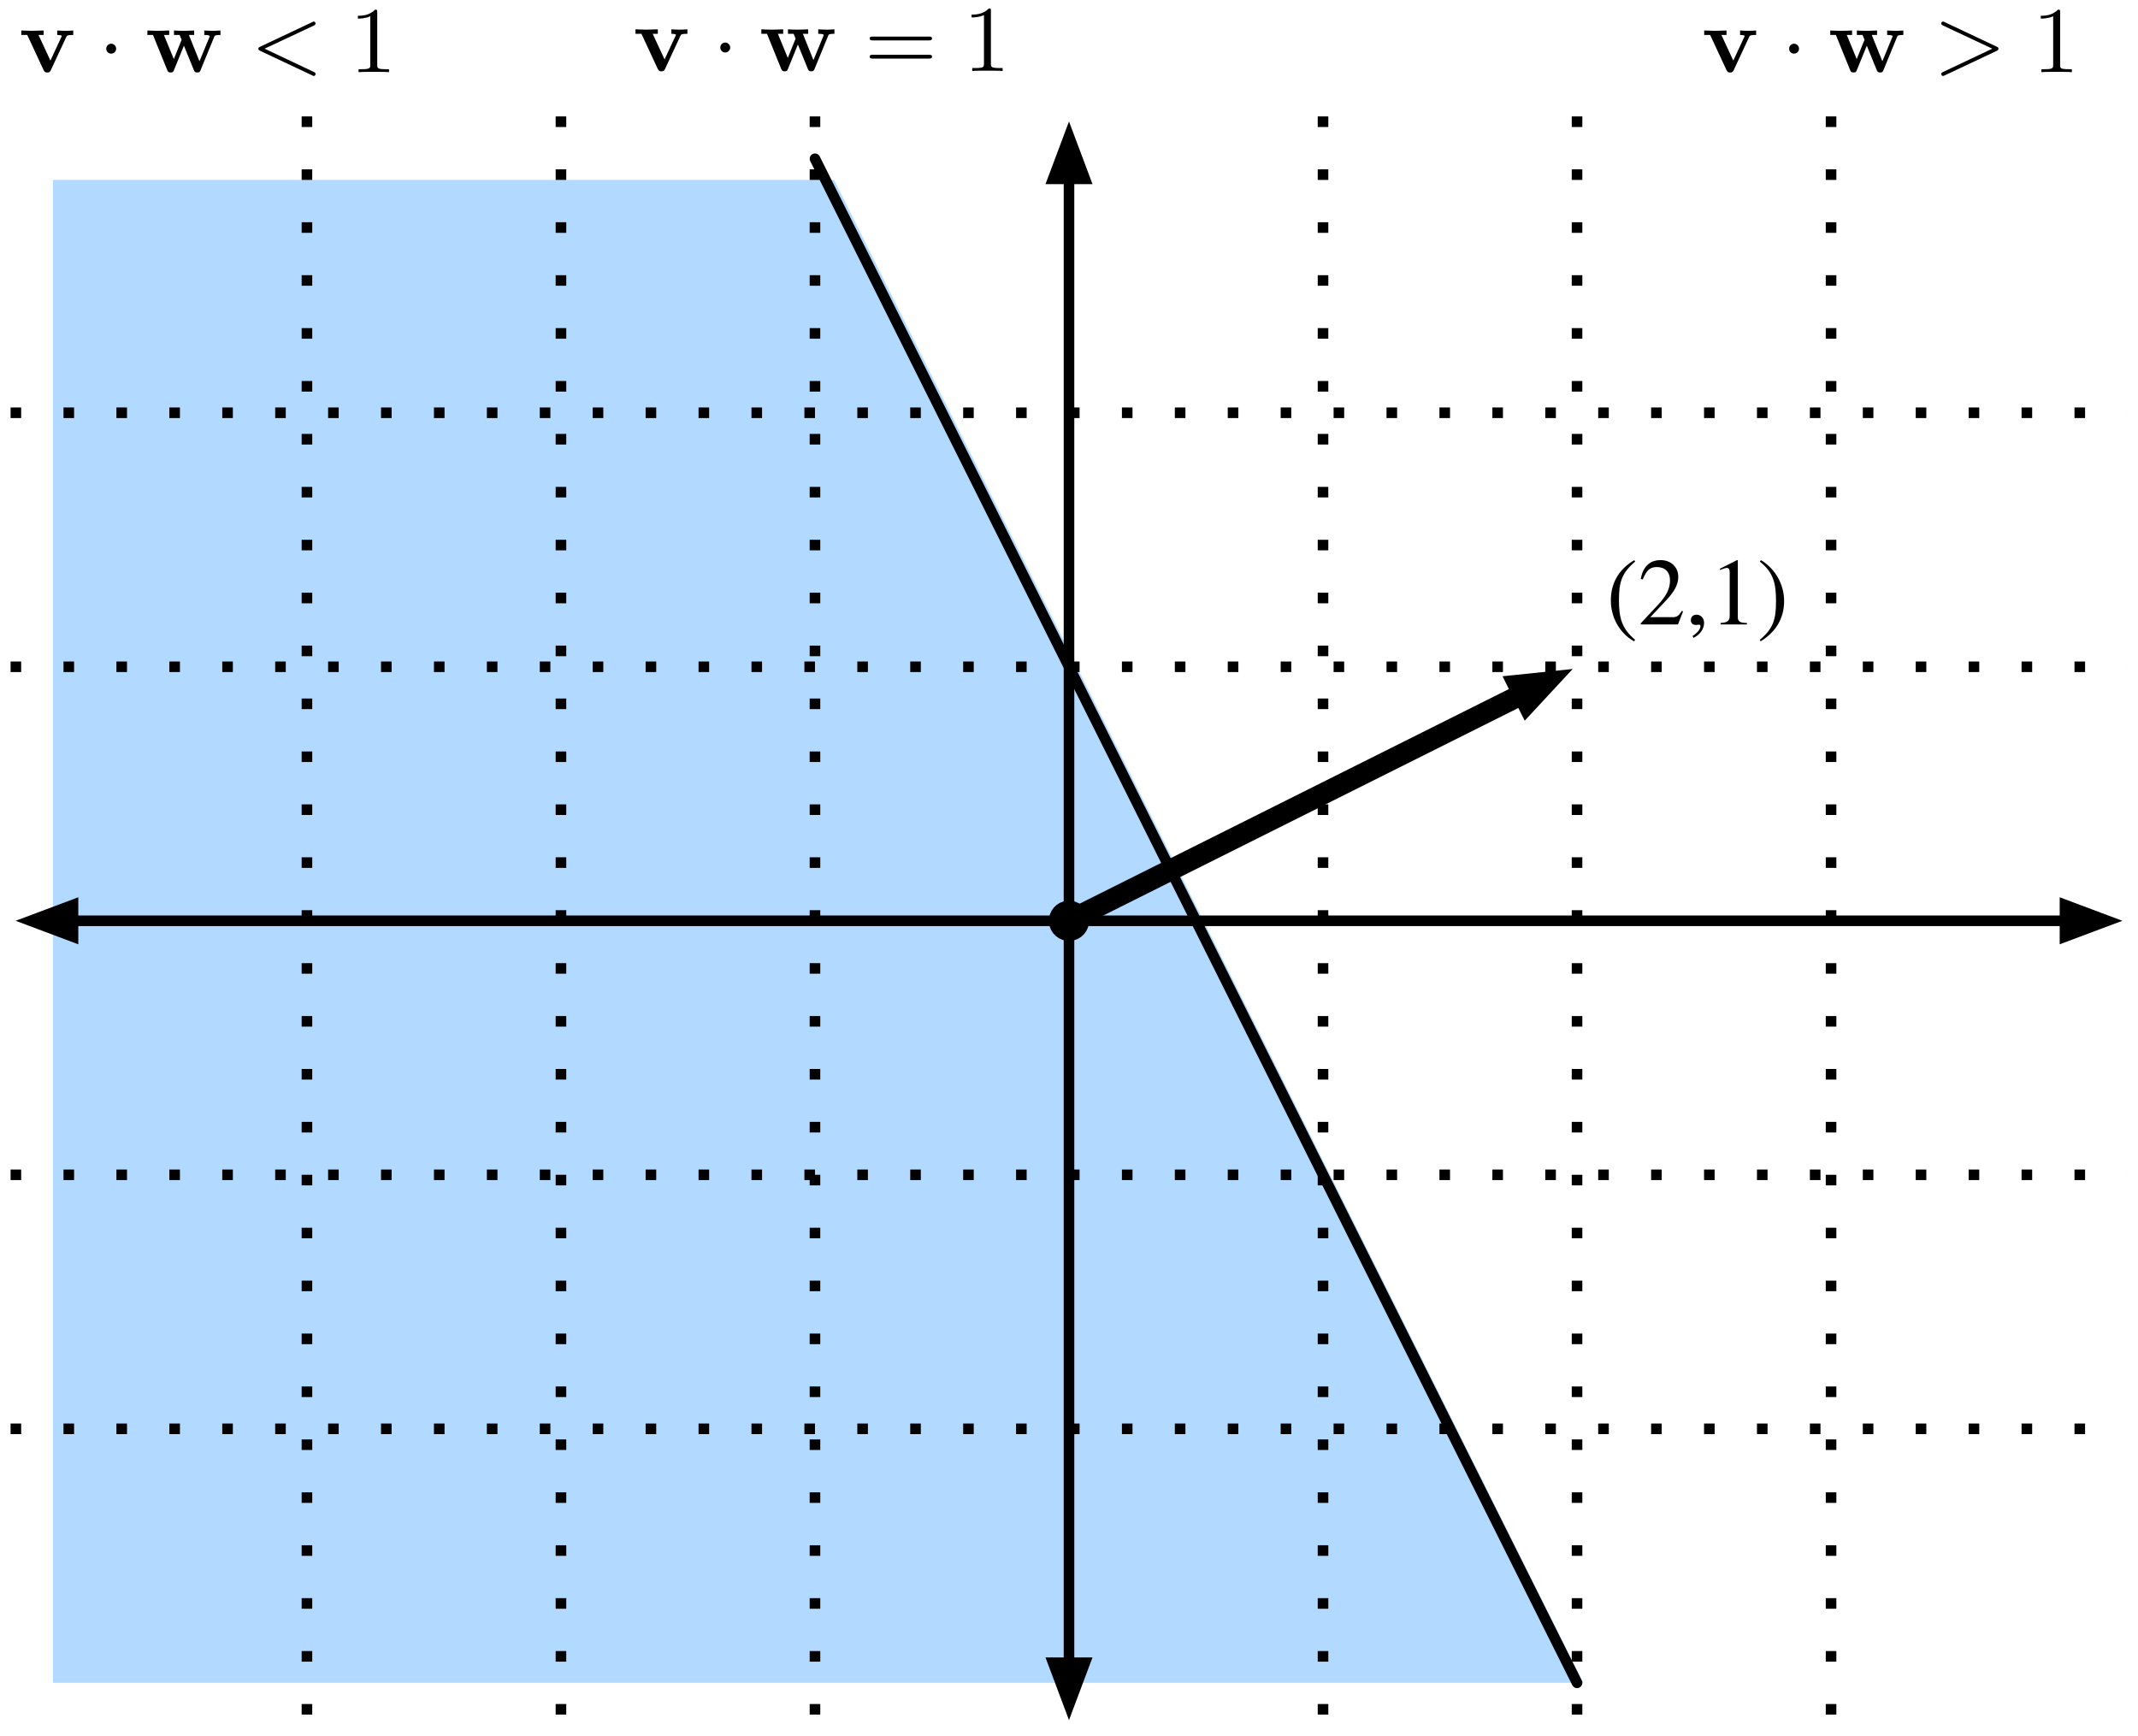
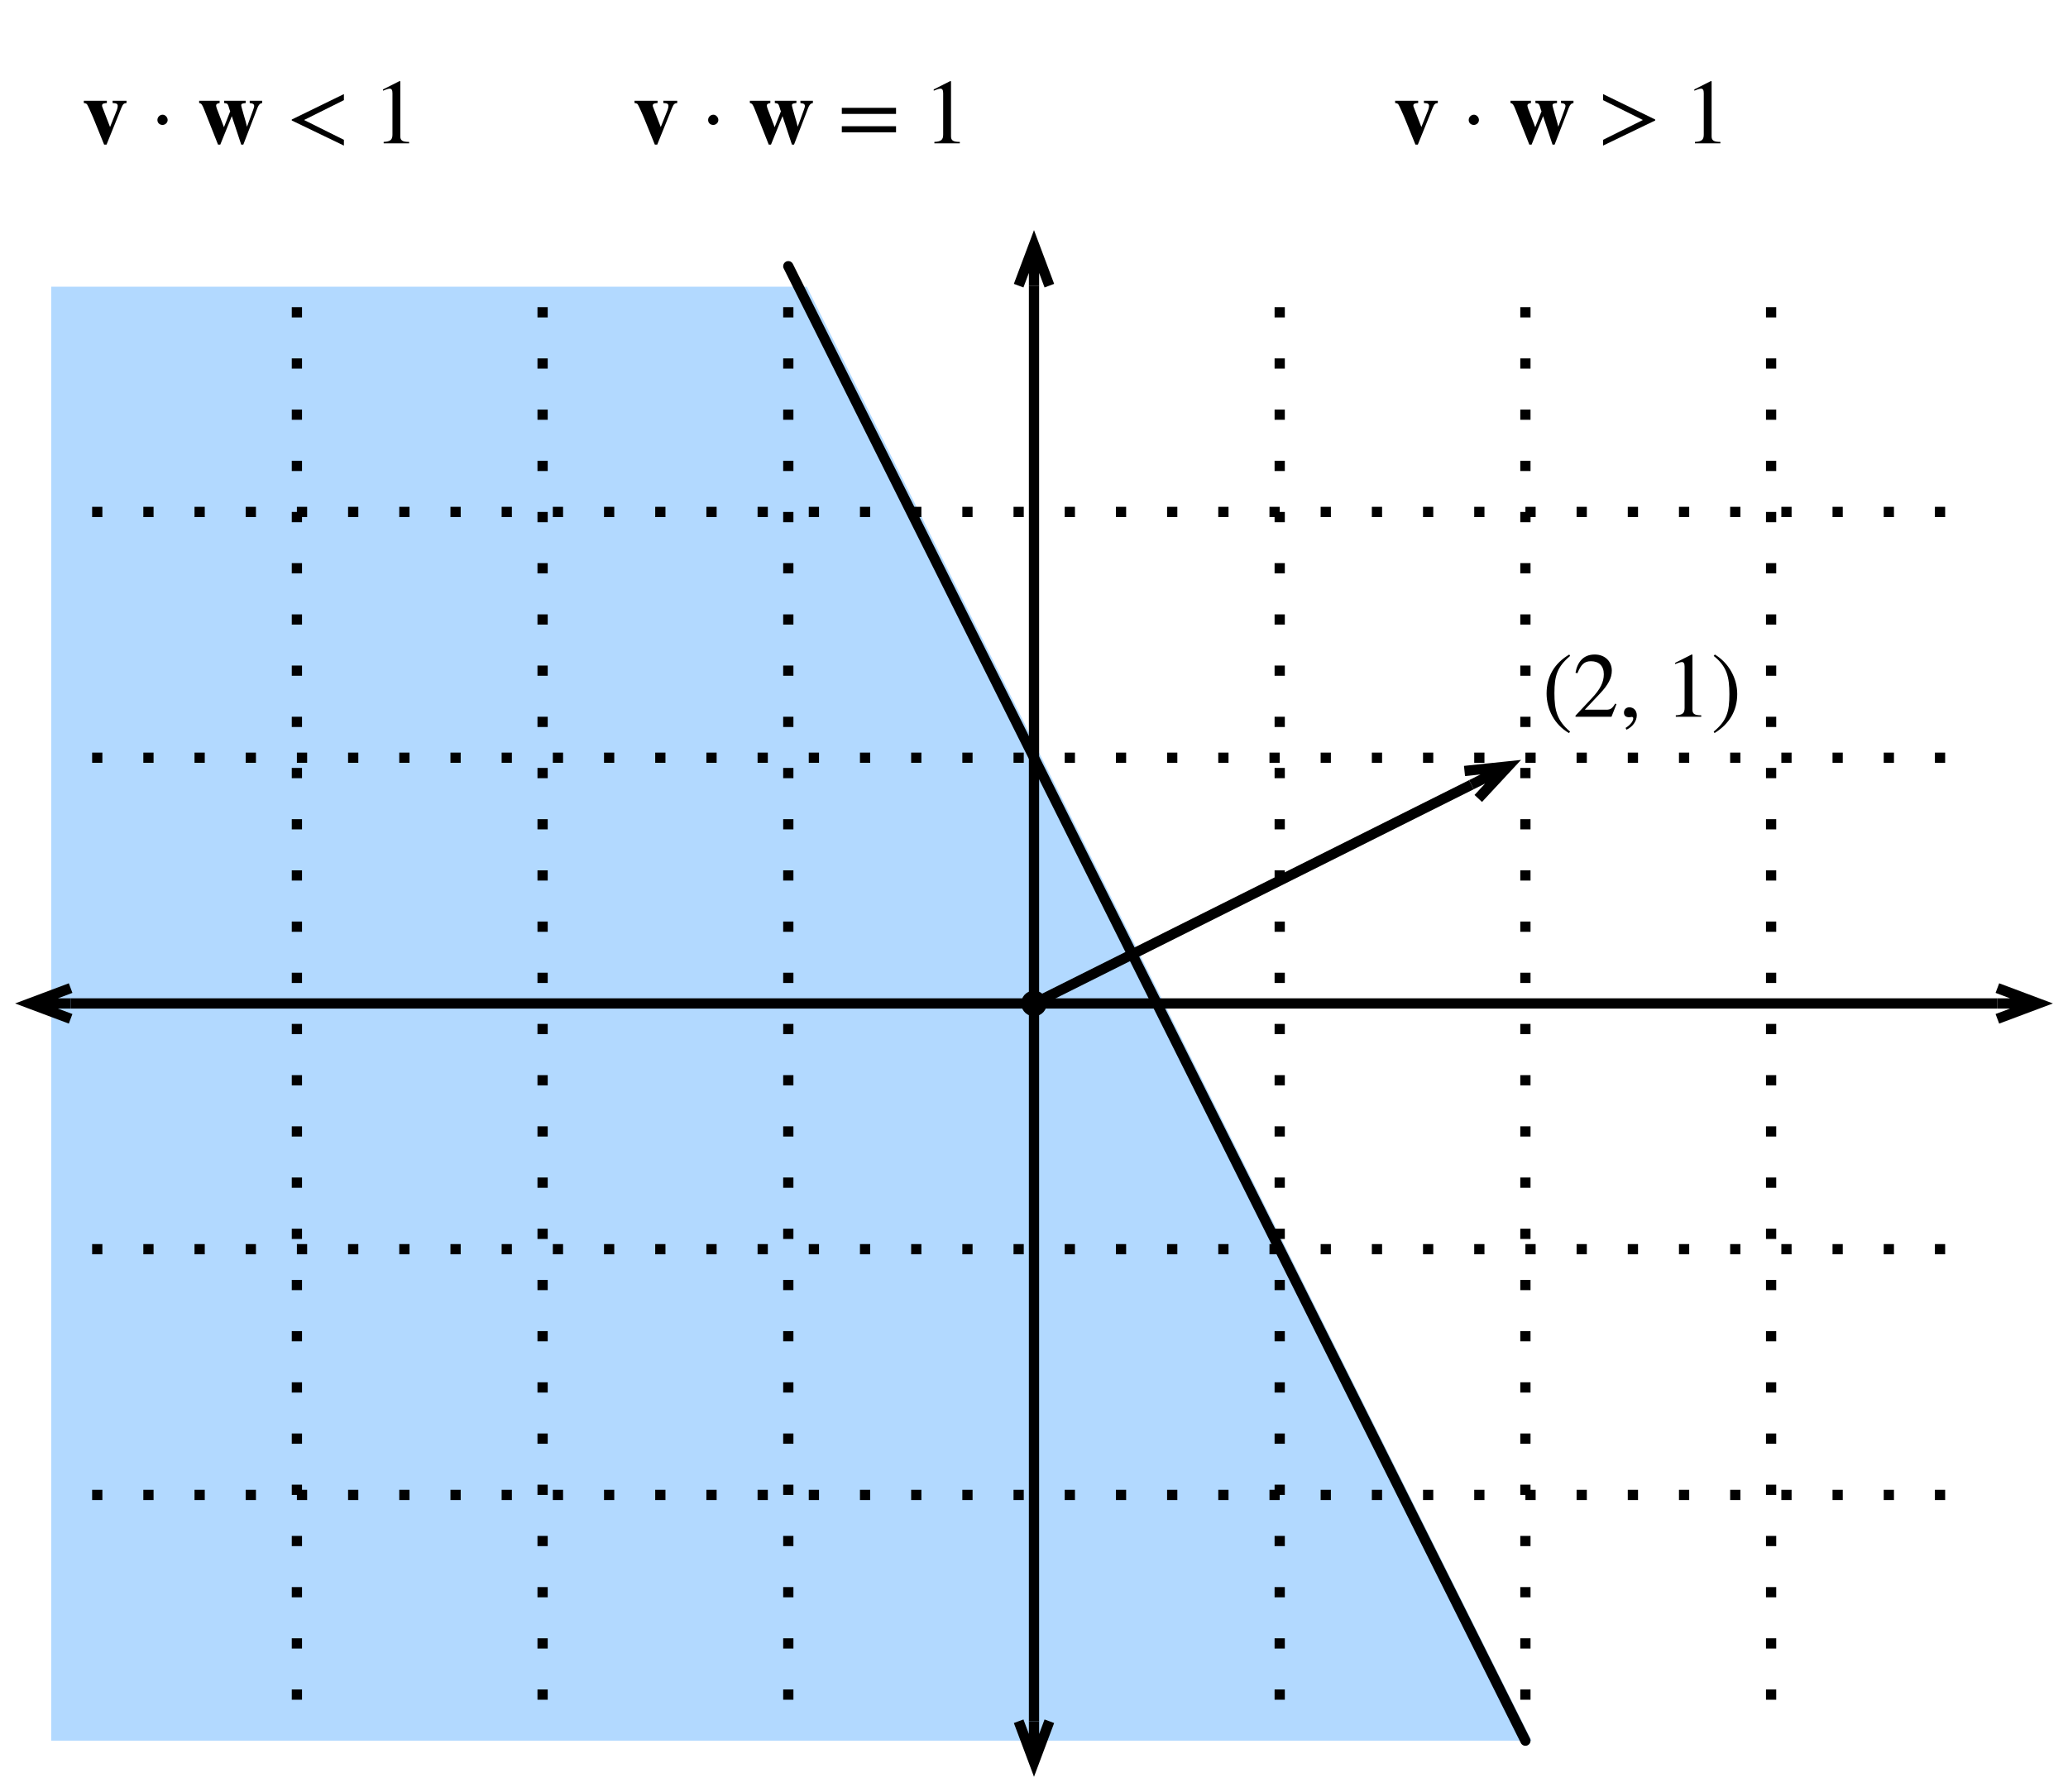
- <svg xmlns="http://www.w3.org/2000/svg" xmlns:xlink="http://www.w3.org/1999/xlink" width="202pt" height="164pt" viewBox="0 0 202 164" version="1.1">
+ <svg xmlns="http://www.w3.org/2000/svg" xmlns:xlink="http://www.w3.org/1999/xlink" width="202pt" height="175pt" viewBox="0 0 202 175" version="1.1">
  <defs>
    <g>
      <symbol overflow="visible" id="glyph0-0">
        <path style="stroke:none;" d="" />
      </symbol>
      <symbol overflow="visible" id="glyph0-1">
        <path style="stroke:none;" d="M 2.734 1.453 C 1.469 0.391 1.203 -0.625 1.203 -2.297 C 1.203 -4.031 1.484 -4.875 2.734 -5.938 L 2.656 -6.078 C 1.219 -5.234 0.438 -3.938 0.438 -2.266 C 0.438 -0.734 1.203 0.781 2.625 1.594 Z M 2.734 1.453 " />
      </symbol>
      <symbol overflow="visible" id="glyph0-2">
        <path style="stroke:none;" d="M 4.266 -1.234 L 4.141 -1.281 C 3.844 -0.781 3.656 -0.688 3.281 -0.688 L 1.172 -0.688 L 2.656 -2.266 C 3.453 -3.109 3.812 -3.781 3.812 -4.5 C 3.812 -5.391 3.156 -6.078 2.141 -6.078 C 1.031 -6.078 0.453 -5.344 0.266 -4.297 L 0.453 -4.25 C 0.812 -5.125 1.141 -5.422 1.781 -5.422 C 2.547 -5.422 3.031 -4.969 3.031 -4.156 C 3.031 -3.391 2.703 -2.703 1.859 -1.812 L 0.266 -0.109 L 0.266 0 L 3.781 0 Z M 4.266 -1.234 " />
      </symbol>
      <symbol overflow="visible" id="glyph0-3">
        <path style="stroke:none;" d="M 0.75 1.266 C 1.375 0.969 1.75 0.406 1.75 -0.141 C 1.75 -0.609 1.438 -0.922 1.031 -0.922 C 0.719 -0.922 0.5 -0.719 0.5 -0.406 C 0.5 -0.094 0.688 0.047 1.016 0.047 C 1.109 0.047 1.203 0.016 1.281 0.016 C 1.344 0.016 1.406 0.078 1.406 0.141 C 1.406 0.438 1.156 0.766 0.656 1.094 Z M 0.75 1.266 " />
      </symbol>
      <symbol overflow="visible" id="glyph0-4">
+         <path style="stroke:none;" d="" />
+       </symbol>
+       <symbol overflow="visible" id="glyph0-5">
        <path style="stroke:none;" d="M 3.547 0 L 3.547 -0.141 C 2.875 -0.141 2.688 -0.297 2.688 -0.688 L 2.688 -6.062 L 2.609 -6.078 L 1 -5.266 L 1 -5.141 L 1.234 -5.234 C 1.406 -5.297 1.562 -5.344 1.641 -5.344 C 1.844 -5.344 1.922 -5.203 1.922 -4.891 L 1.922 -0.859 C 1.922 -0.359 1.734 -0.172 1.062 -0.141 L 1.062 0 Z M 3.547 0 " />
      </symbol>
-       <symbol overflow="visible" id="glyph0-5">
+       <symbol overflow="visible" id="glyph0-6">
        <path style="stroke:none;" d="M 0.266 -5.938 C 1.562 -4.906 1.797 -3.875 1.797 -2.203 C 1.797 -0.453 1.531 0.391 0.266 1.453 L 0.344 1.594 C 1.766 0.719 2.562 -0.562 2.562 -2.219 C 2.562 -3.75 1.75 -5.25 0.375 -6.078 Z M 0.266 -5.938 " />
+       </symbol>
+       <symbol overflow="visible" id="glyph0-7">
+         <path style="stroke:none;" d="M 1.625 -2.281 C 1.625 -2.547 1.391 -2.797 1.141 -2.797 C 0.859 -2.797 0.625 -2.562 0.625 -2.281 C 0.625 -2 0.844 -1.797 1.125 -1.797 C 1.391 -1.797 1.625 -2.016 1.625 -2.281 Z M 1.625 -2.281 " />
+       </symbol>
+       <symbol overflow="visible" id="glyph0-8">
+         <path style="stroke:none;" d="M 5.734 -2.875 L 5.734 -3.469 L 0.438 -3.469 L 0.438 -2.875 Z M 5.734 -1.078 L 5.734 -1.672 L 0.438 -1.672 L 0.438 -1.078 Z M 5.734 -1.078 " />
+       </symbol>
+       <symbol overflow="visible" id="glyph0-9">
+         <path style="stroke:none;" d="M 5.594 0.219 L 5.594 -0.344 L 1.703 -2.281 L 5.594 -4.219 L 5.594 -4.812 L 0.5 -2.328 L 0.5 -2.234 Z M 5.594 0.219 " />
+       </symbol>
+       <symbol overflow="visible" id="glyph0-10">
+         <path style="stroke:none;" d="M 5.594 -2.234 L 5.594 -2.328 L 0.5 -4.812 L 0.5 -4.219 L 4.391 -2.281 L 0.5 -0.344 L 0.5 0.219 Z M 5.594 -2.234 " />
      </symbol>
      <symbol overflow="visible" id="glyph1-0">
        <path style="stroke:none;" d="" />
      </symbol>
      <symbol overflow="visible" id="glyph1-1">
-         <path style="stroke:none;" d="M 4.484 -3.328 C 4.531 -3.453 4.578 -3.516 5.141 -3.516 L 5.141 -3.938 C 4.922 -3.922 4.656 -3.906 4.438 -3.906 C 4.219 -3.906 3.812 -3.922 3.625 -3.938 L 3.625 -3.516 C 3.797 -3.516 4.062 -3.484 4.062 -3.422 C 4.062 -3.406 4.047 -3.391 4.016 -3.312 L 2.984 -1.094 L 1.859 -3.516 L 2.344 -3.516 L 2.344 -3.938 C 2.047 -3.922 1.25 -3.906 1.234 -3.906 C 1 -3.906 0.594 -3.922 0.234 -3.938 L 0.234 -3.516 L 0.797 -3.516 L 2.344 -0.188 C 2.453 0.031 2.562 0.031 2.688 0.031 C 2.828 0.031 2.922 0.016 3.016 -0.172 Z M 4.484 -3.328 " />
+         <path style="stroke:none;" d="M 4.359 -4.156 L 3 -4.156 L 3 -3.938 C 3.391 -3.922 3.5 -3.859 3.5 -3.641 C 3.5 -3.531 3.469 -3.406 3.406 -3.234 L 2.75 -1.594 L 2.047 -3.422 C 1.969 -3.594 1.969 -3.641 1.969 -3.703 C 1.969 -3.828 2.047 -3.891 2.281 -3.922 L 2.438 -3.938 L 2.438 -4.156 L 0.188 -4.156 L 0.188 -3.938 C 0.391 -3.906 0.438 -3.875 0.5 -3.812 C 0.578 -3.703 0.906 -2.984 1.094 -2.531 L 2.172 0.125 L 2.406 0.125 L 3.844 -3.438 C 4.016 -3.859 4.094 -3.906 4.359 -3.938 Z M 4.359 -4.156 " />
      </symbol>
      <symbol overflow="visible" id="glyph1-2">
-         <path style="stroke:none;" d="M 6.531 -3.328 C 6.578 -3.453 6.609 -3.516 7.125 -3.516 L 7.125 -3.938 C 6.922 -3.922 6.656 -3.906 6.453 -3.906 C 6.203 -3.906 5.797 -3.922 5.594 -3.938 L 5.594 -3.516 C 5.672 -3.516 6.109 -3.516 6.109 -3.406 C 6.109 -3.391 6.094 -3.328 6.078 -3.297 L 5.141 -1.031 L 4.141 -3.516 L 4.641 -3.516 L 4.641 -3.938 C 4.344 -3.922 3.891 -3.906 3.625 -3.906 C 3.25 -3.906 2.875 -3.922 2.734 -3.938 L 2.734 -3.516 L 3.266 -3.516 C 3.453 -3.078 3.453 -3.062 3.453 -3.047 C 3.453 -3.016 3.422 -2.953 3.406 -2.938 L 2.719 -1.234 L 1.781 -3.516 L 2.281 -3.516 L 2.281 -3.938 C 1.906 -3.922 1.547 -3.906 1.188 -3.906 C 0.906 -3.906 0.516 -3.922 0.219 -3.938 L 0.219 -3.516 L 0.75 -3.516 L 2.094 -0.203 C 2.156 -0.047 2.203 0.031 2.422 0.031 C 2.641 0.031 2.672 -0.047 2.734 -0.203 L 3.672 -2.5 L 4.609 -0.203 C 4.672 -0.047 4.719 0.031 4.938 0.031 C 5.156 0.031 5.188 -0.047 5.25 -0.203 Z M 6.531 -3.328 " />
-       </symbol>
-       <symbol overflow="visible" id="glyph2-0">
-         <path style="stroke:none;" d="" />
-       </symbol>
-       <symbol overflow="visible" id="glyph2-1">
-         <path style="stroke:none;" d="M 1.703 -2.219 C 1.703 -2.469 1.484 -2.688 1.234 -2.688 C 0.969 -2.688 0.766 -2.469 0.766 -2.219 C 0.766 -1.953 0.969 -1.75 1.234 -1.75 C 1.484 -1.75 1.703 -1.953 1.703 -2.219 Z M 1.703 -2.219 " />
-       </symbol>
-       <symbol overflow="visible" id="glyph3-0">
-         <path style="stroke:none;" d="" />
-       </symbol>
-       <symbol overflow="visible" id="glyph3-1">
-         <path style="stroke:none;" d="M 6.094 -2.891 C 6.219 -2.891 6.391 -2.891 6.391 -3.078 C 6.391 -3.25 6.219 -3.25 6.094 -3.25 L 0.781 -3.25 C 0.672 -3.25 0.5 -3.25 0.5 -3.078 C 0.5 -2.891 0.672 -2.891 0.797 -2.891 Z M 6.094 -1.172 C 6.219 -1.172 6.391 -1.172 6.391 -1.359 C 6.391 -1.531 6.219 -1.531 6.094 -1.531 L 0.797 -1.531 C 0.672 -1.531 0.5 -1.531 0.5 -1.359 C 0.5 -1.172 0.672 -1.172 0.781 -1.172 Z M 6.094 -1.172 " />
-       </symbol>
-       <symbol overflow="visible" id="glyph3-2">
-         <path style="stroke:none;" d="M 2.609 -5.672 C 2.609 -5.875 2.609 -5.906 2.406 -5.906 C 1.859 -5.328 1.078 -5.328 0.781 -5.328 L 0.781 -5.062 C 0.969 -5.062 1.484 -5.062 1.953 -5.281 L 1.953 -0.703 C 1.953 -0.375 1.922 -0.281 1.125 -0.281 L 0.844 -0.281 L 0.844 0 C 1.156 -0.031 1.922 -0.031 2.281 -0.031 C 2.625 -0.031 3.406 -0.031 3.719 0 L 3.719 -0.281 L 3.422 -0.281 C 2.625 -0.281 2.609 -0.375 2.609 -0.703 Z M 2.609 -5.672 " />
-       </symbol>
-       <symbol overflow="visible" id="glyph4-0">
-         <path style="stroke:none;" d="" />
-       </symbol>
-       <symbol overflow="visible" id="glyph4-1">
-         <path style="stroke:none;" d="M 4.484 -3.328 C 4.531 -3.453 4.578 -3.516 5.141 -3.516 L 5.141 -3.938 C 4.922 -3.922 4.656 -3.906 4.438 -3.906 C 4.219 -3.906 3.812 -3.922 3.625 -3.938 L 3.625 -3.516 C 3.797 -3.516 4.062 -3.484 4.062 -3.422 C 4.062 -3.406 4.047 -3.391 4.016 -3.312 L 2.984 -1.094 L 1.859 -3.516 L 2.344 -3.516 L 2.344 -3.938 C 2.047 -3.922 1.25 -3.906 1.234 -3.906 C 1 -3.906 0.594 -3.922 0.234 -3.938 L 0.234 -3.516 L 0.797 -3.516 L 2.344 -0.188 C 2.453 0.031 2.562 0.031 2.688 0.031 C 2.828 0.031 2.922 0.016 3.016 -0.172 Z M 4.484 -3.328 " />
-       </symbol>
-       <symbol overflow="visible" id="glyph4-2">
-         <path style="stroke:none;" d="M 6.531 -3.328 C 6.578 -3.453 6.609 -3.516 7.125 -3.516 L 7.125 -3.938 C 6.922 -3.922 6.656 -3.906 6.453 -3.906 C 6.203 -3.906 5.797 -3.922 5.594 -3.938 L 5.594 -3.516 C 5.672 -3.516 6.109 -3.516 6.109 -3.406 C 6.109 -3.391 6.094 -3.328 6.078 -3.297 L 5.141 -1.031 L 4.141 -3.516 L 4.641 -3.516 L 4.641 -3.938 C 4.344 -3.922 3.891 -3.906 3.625 -3.906 C 3.25 -3.906 2.875 -3.922 2.734 -3.938 L 2.734 -3.516 L 3.266 -3.516 C 3.453 -3.078 3.453 -3.062 3.453 -3.047 C 3.453 -3.016 3.422 -2.953 3.406 -2.938 L 2.719 -1.234 L 1.781 -3.516 L 2.281 -3.516 L 2.281 -3.938 C 1.906 -3.922 1.547 -3.906 1.188 -3.906 C 0.906 -3.906 0.516 -3.922 0.219 -3.938 L 0.219 -3.516 L 0.75 -3.516 L 2.094 -0.203 C 2.156 -0.047 2.203 0.031 2.422 0.031 C 2.641 0.031 2.672 -0.047 2.734 -0.203 L 3.672 -2.5 L 4.609 -0.203 C 4.672 -0.047 4.719 0.031 4.938 0.031 C 5.156 0.031 5.188 -0.047 5.25 -0.203 Z M 6.531 -3.328 " />
-       </symbol>
-       <symbol overflow="visible" id="glyph5-0">
-         <path style="stroke:none;" d="" />
-       </symbol>
-       <symbol overflow="visible" id="glyph5-1">
-         <path style="stroke:none;" d="M 1.703 -2.219 C 1.703 -2.469 1.484 -2.688 1.234 -2.688 C 0.969 -2.688 0.766 -2.469 0.766 -2.219 C 0.766 -1.953 0.969 -1.75 1.234 -1.75 C 1.484 -1.75 1.703 -1.953 1.703 -2.219 Z M 1.703 -2.219 " />
-       </symbol>
-       <symbol overflow="visible" id="glyph6-0">
-         <path style="stroke:none;" d="" />
-       </symbol>
-       <symbol overflow="visible" id="glyph6-1">
-         <path style="stroke:none;" d="M 5.984 -2.016 C 6.078 -2.062 6.141 -2.109 6.141 -2.219 C 6.141 -2.328 6.078 -2.359 5.984 -2.406 L 1.078 -4.719 C 0.953 -4.781 0.938 -4.781 0.906 -4.781 C 0.812 -4.781 0.734 -4.703 0.734 -4.609 C 0.734 -4.531 0.781 -4.469 0.906 -4.406 L 5.562 -2.219 L 0.906 -0.016 C 0.781 0.047 0.734 0.094 0.734 0.172 C 0.734 0.281 0.812 0.359 0.906 0.359 C 0.938 0.359 0.953 0.359 1.078 0.297 Z M 5.984 -2.016 " />
-       </symbol>
-       <symbol overflow="visible" id="glyph7-0">
-         <path style="stroke:none;" d="" />
-       </symbol>
-       <symbol overflow="visible" id="glyph7-1">
-         <path style="stroke:none;" d="M 2.609 -5.672 C 2.609 -5.875 2.609 -5.906 2.406 -5.906 C 1.859 -5.328 1.078 -5.328 0.781 -5.328 L 0.781 -5.062 C 0.969 -5.062 1.484 -5.062 1.953 -5.281 L 1.953 -0.703 C 1.953 -0.375 1.922 -0.281 1.125 -0.281 L 0.844 -0.281 L 0.844 0 C 1.156 -0.031 1.922 -0.031 2.281 -0.031 C 2.625 -0.031 3.406 -0.031 3.719 0 L 3.719 -0.281 L 3.422 -0.281 C 2.625 -0.281 2.609 -0.375 2.609 -0.703 Z M 2.609 -5.672 " />
-       </symbol>
-       <symbol overflow="visible" id="glyph8-0">
-         <path style="stroke:none;" d="" />
-       </symbol>
-       <symbol overflow="visible" id="glyph8-1">
-         <path style="stroke:none;" d="M 5.984 -4.406 C 6.094 -4.469 6.141 -4.516 6.141 -4.609 C 6.141 -4.703 6.062 -4.781 5.969 -4.781 C 5.938 -4.781 5.922 -4.781 5.812 -4.719 L 0.906 -2.406 C 0.812 -2.359 0.734 -2.328 0.734 -2.219 C 0.734 -2.109 0.812 -2.062 0.906 -2.016 L 5.812 0.297 C 5.922 0.359 5.938 0.359 5.969 0.359 C 6.062 0.359 6.141 0.281 6.141 0.172 C 6.141 0.078 6.094 0.031 5.984 -0.016 L 1.328 -2.219 Z M 5.984 -4.406 " />
+         <path style="stroke:none;" d="M 6.359 -4.156 L 5.141 -4.156 L 5.141 -3.938 C 5.484 -3.891 5.578 -3.828 5.578 -3.625 C 5.578 -3.5 5.438 -3.172 5.188 -2.469 L 4.875 -1.625 C 4.781 -2 4.75 -2.141 4.562 -2.766 C 4.391 -3.375 4.312 -3.625 4.312 -3.719 C 4.312 -3.859 4.406 -3.906 4.75 -3.938 L 4.75 -4.156 L 2.641 -4.156 L 2.641 -3.938 C 3 -3.891 3 -3.891 3.172 -3.297 C 3.188 -3.234 3.219 -3.172 3.234 -3.125 L 2.625 -1.578 L 2.219 -2.641 C 1.969 -3.281 1.859 -3.562 1.859 -3.688 C 1.859 -3.828 1.953 -3.891 2.203 -3.938 L 2.203 -4.156 L 0.203 -4.156 L 0.203 -3.938 C 0.438 -3.891 0.5 -3.797 0.719 -3.234 L 2.047 0.125 L 2.266 0.125 L 3.391 -2.656 L 4.312 0.125 L 4.516 0.125 L 5.906 -3.484 C 6.031 -3.781 6.125 -3.891 6.359 -3.938 Z M 6.359 -4.156 " />
      </symbol>
    </g>
-     <clipPath id="clip1">
-       <path d="M 60 2 L 65 2 L 65 6.918 L 60 6.918 Z M 60 2 " />
-     </clipPath>
-     <clipPath id="clip2">
-       <path d="M 71 2 L 79 2 L 79 6.918 L 71 6.918 Z M 71 2 " />
-     </clipPath>
-     <clipPath id="clip3">
-       <path d="M 82 0.566 L 94.773 0.566 L 94.773 6.918 L 82 6.918 Z M 82 0.566 " />
-     </clipPath>
-     <clipPath id="clip4">
-       <path d="M 183 2 L 189 2 L 189 7.918 L 183 7.918 Z M 183 2 " />
-     </clipPath>
-     <clipPath id="clip5">
-       <path d="M 192 0.098 L 195.801 0.098 L 195.801 7 L 192 7 Z M 192 0.098 " />
-     </clipPath>
-     <clipPath id="clip6">
-       <path d="M 24 2 L 30 2 L 30 7.918 L 24 7.918 Z M 24 2 " />
-     </clipPath>
-     <clipPath id="clip7">
-       <path d="M 33 0.098 L 36.801 0.098 L 36.801 7 L 33 7 Z M 33 0.098 " />
-     </clipPath>
  </defs>
  <g id="surface1">
-     <path style=" stroke:none;fill-rule:nonzero;fill:rgb(69.804%,85.098%,100%);fill-opacity:1;" d="M 78.805 17 L 5 17 L 5 159 L 149.602 159 Z M 78.805 17 " />
-     <path style="fill:none;stroke-width:1;stroke-linecap:butt;stroke-linejoin:round;stroke:rgb(0%,0%,0%);stroke-opacity:1;stroke-miterlimit:10;" d="M 5.898 76 L 194.102 76 " transform="matrix(1,0,0,1,1,11)" />
-     <path style="fill-rule:nonzero;fill:rgb(0%,0%,0%);fill-opacity:1;stroke-width:1;stroke-linecap:butt;stroke-linejoin:miter;stroke:rgb(0%,0%,0%);stroke-opacity:1;stroke-miterlimit:10;" d="M 198.102 76 L 194.102 74.5 L 194.102 77.5 Z M 198.102 76 " transform="matrix(1,0,0,1,1,11)" />
-     <path style="fill-rule:nonzero;fill:rgb(0%,0%,0%);fill-opacity:1;stroke-width:1;stroke-linecap:butt;stroke-linejoin:miter;stroke:rgb(0%,0%,0%);stroke-opacity:1;stroke-miterlimit:10;" d="M 1.898 76 L 5.898 77.5 L 5.898 74.5 Z M 1.898 76 " transform="matrix(1,0,0,1,1,11)" />
-     <path style="fill:none;stroke-width:1;stroke-linecap:butt;stroke-linejoin:round;stroke:rgb(0%,0%,0%);stroke-opacity:1;stroke-miterlimit:10;" d="M 100 5.898 L 100 146.102 " transform="matrix(1,0,0,1,1,11)" />
-     <path style="fill-rule:nonzero;fill:rgb(0%,0%,0%);fill-opacity:1;stroke-width:1;stroke-linecap:butt;stroke-linejoin:miter;stroke:rgb(0%,0%,0%);stroke-opacity:1;stroke-miterlimit:10;" d="M 100 150.102 L 101.5 146.102 L 98.5 146.102 Z M 100 150.102 " transform="matrix(1,0,0,1,1,11)" />
-     <path style="fill-rule:nonzero;fill:rgb(0%,0%,0%);fill-opacity:1;stroke-width:1;stroke-linecap:butt;stroke-linejoin:miter;stroke:rgb(0%,0%,0%);stroke-opacity:1;stroke-miterlimit:10;" d="M 100 1.898 L 98.5 5.898 L 101.5 5.898 Z M 100 1.898 " transform="matrix(1,0,0,1,1,11)" />
-     <path style="fill:none;stroke-width:1;stroke-linecap:butt;stroke-linejoin:round;stroke:rgb(0%,0%,0%);stroke-opacity:1;stroke-dasharray:1,4;stroke-miterlimit:10;" d="M 124 0 L 124 152 " transform="matrix(1,0,0,1,1,11)" />
-     <path style="fill:none;stroke-width:1;stroke-linecap:butt;stroke-linejoin:round;stroke:rgb(0%,0%,0%);stroke-opacity:1;stroke-dasharray:1,4;stroke-miterlimit:10;" d="M 148 0 L 148 152 " transform="matrix(1,0,0,1,1,11)" />
-     <path style="fill:none;stroke-width:1;stroke-linecap:butt;stroke-linejoin:round;stroke:rgb(0%,0%,0%);stroke-opacity:1;stroke-dasharray:1,4;stroke-miterlimit:10;" d="M 172 0 L 172 152 " transform="matrix(1,0,0,1,1,11)" />
-     <path style="fill:none;stroke-width:1;stroke-linecap:butt;stroke-linejoin:round;stroke:rgb(0%,0%,0%);stroke-opacity:1;stroke-dasharray:1,4;stroke-miterlimit:10;" d="M 76 0 L 76 152 " transform="matrix(1,0,0,1,1,11)" />
-     <path style="fill:none;stroke-width:1;stroke-linecap:butt;stroke-linejoin:round;stroke:rgb(0%,0%,0%);stroke-opacity:1;stroke-dasharray:1,4;stroke-miterlimit:10;" d="M 28 0 L 28 152 " transform="matrix(1,0,0,1,1,11)" />
-     <path style="fill:none;stroke-width:1;stroke-linecap:butt;stroke-linejoin:round;stroke:rgb(0%,0%,0%);stroke-opacity:1;stroke-dasharray:1,4;stroke-miterlimit:10;" d="M 52 0 L 52 152 " transform="matrix(1,0,0,1,1,11)" />
-     <path style="fill:none;stroke-width:1;stroke-linecap:butt;stroke-linejoin:round;stroke:rgb(0%,0%,0%);stroke-opacity:1;stroke-dasharray:1,4;stroke-miterlimit:10;" d="M 0 52 L 200 52 " transform="matrix(1,0,0,1,1,11)" />
-     <path style="fill:none;stroke-width:1;stroke-linecap:butt;stroke-linejoin:round;stroke:rgb(0%,0%,0%);stroke-opacity:1;stroke-dasharray:1,4;stroke-miterlimit:10;" d="M 0 28 L 200 28 " transform="matrix(1,0,0,1,1,11)" />
-     <path style="fill:none;stroke-width:1;stroke-linecap:butt;stroke-linejoin:round;stroke:rgb(0%,0%,0%);stroke-opacity:1;stroke-dasharray:1,4;stroke-miterlimit:10;" d="M 0 100 L 200 100 " transform="matrix(1,0,0,1,1,11)" />
-     <path style="fill:none;stroke-width:1;stroke-linecap:butt;stroke-linejoin:round;stroke:rgb(0%,0%,0%);stroke-opacity:1;stroke-dasharray:1,4;stroke-miterlimit:10;" d="M 0 124 L 200 124 " transform="matrix(1,0,0,1,1,11)" />
+     <path style=" stroke:none;fill-rule:nonzero;fill:rgb(69.804%,85.098%,100%);fill-opacity:1;" d="M 78.805 28 L 5 28 L 5 170 L 149.602 170 Z M 78.805 28 " />
+     <path style="fill:none;stroke-width:1;stroke-linecap:butt;stroke-linejoin:round;stroke:rgb(0%,0%,0%);stroke-opacity:1;stroke-miterlimit:10;" d="M 5.898 76 L 194.102 76 " transform="matrix(1,0,0,1,1,22)" />
+     <path style="fill:none;stroke-width:1;stroke-linecap:butt;stroke-linejoin:miter;stroke:rgb(0%,0%,0%);stroke-opacity:1;stroke-miterlimit:10;" d="M 198.102 76 L 194.102 76 M 194.102 74.5 L 198.102 76 L 194.102 77.5 " transform="matrix(1,0,0,1,1,22)" />
+     <path style="fill:none;stroke-width:1;stroke-linecap:butt;stroke-linejoin:miter;stroke:rgb(0%,0%,0%);stroke-opacity:1;stroke-miterlimit:10;" d="M 1.898 76 L 5.898 76 M 5.898 77.5 L 1.898 76 L 5.898 74.5 " transform="matrix(1,0,0,1,1,22)" />
+     <path style="fill:none;stroke-width:1;stroke-linecap:butt;stroke-linejoin:round;stroke:rgb(0%,0%,0%);stroke-opacity:1;stroke-miterlimit:10;" d="M 100 5.898 L 100 146.102 " transform="matrix(1,0,0,1,1,22)" />
+     <path style="fill:none;stroke-width:1;stroke-linecap:butt;stroke-linejoin:miter;stroke:rgb(0%,0%,0%);stroke-opacity:1;stroke-miterlimit:10;" d="M 100 150.102 L 100 146.102 M 101.5 146.102 L 100 150.102 L 98.5 146.102 " transform="matrix(1,0,0,1,1,22)" />
+     <path style="fill:none;stroke-width:1;stroke-linecap:butt;stroke-linejoin:miter;stroke:rgb(0%,0%,0%);stroke-opacity:1;stroke-miterlimit:10;" d="M 100 1.898 L 100 5.898 M 98.5 5.898 L 100 1.898 L 101.5 5.898 " transform="matrix(1,0,0,1,1,22)" />
+     <path style="fill:none;stroke-width:1;stroke-linecap:butt;stroke-linejoin:round;stroke:rgb(0%,0%,0%);stroke-opacity:1;stroke-dasharray:1,4;stroke-miterlimit:10;" d="M 124 8 L 124 144 " transform="matrix(1,0,0,1,1,22)" />
+     <path style="fill:none;stroke-width:1;stroke-linecap:butt;stroke-linejoin:round;stroke:rgb(0%,0%,0%);stroke-opacity:1;stroke-dasharray:1,4;stroke-miterlimit:10;" d="M 148 8 L 148 144 " transform="matrix(1,0,0,1,1,22)" />
+     <path style="fill:none;stroke-width:1;stroke-linecap:butt;stroke-linejoin:round;stroke:rgb(0%,0%,0%);stroke-opacity:1;stroke-dasharray:1,4;stroke-miterlimit:10;" d="M 172 8 L 172 144 " transform="matrix(1,0,0,1,1,22)" />
+     <path style="fill:none;stroke-width:1;stroke-linecap:butt;stroke-linejoin:round;stroke:rgb(0%,0%,0%);stroke-opacity:1;stroke-dasharray:1,4;stroke-miterlimit:10;" d="M 76 8 L 76 144 " transform="matrix(1,0,0,1,1,22)" />
+     <path style="fill:none;stroke-width:1;stroke-linecap:butt;stroke-linejoin:round;stroke:rgb(0%,0%,0%);stroke-opacity:1;stroke-dasharray:1,4;stroke-miterlimit:10;" d="M 28 8 L 28 144 " transform="matrix(1,0,0,1,1,22)" />
+     <path style="fill:none;stroke-width:1;stroke-linecap:butt;stroke-linejoin:round;stroke:rgb(0%,0%,0%);stroke-opacity:1;stroke-dasharray:1,4;stroke-miterlimit:10;" d="M 52 8 L 52 144 " transform="matrix(1,0,0,1,1,22)" />
+     <path style="fill:none;stroke-width:1;stroke-linecap:butt;stroke-linejoin:round;stroke:rgb(0%,0%,0%);stroke-opacity:1;stroke-dasharray:1,4;stroke-miterlimit:10;" d="M 8 52 L 192 52 " transform="matrix(1,0,0,1,1,22)" />
+     <path style="fill:none;stroke-width:1;stroke-linecap:butt;stroke-linejoin:round;stroke:rgb(0%,0%,0%);stroke-opacity:1;stroke-dasharray:1,4;stroke-miterlimit:10;" d="M 8 28 L 192 28 " transform="matrix(1,0,0,1,1,22)" />
+     <path style="fill:none;stroke-width:1;stroke-linecap:butt;stroke-linejoin:round;stroke:rgb(0%,0%,0%);stroke-opacity:1;stroke-dasharray:1,4;stroke-miterlimit:10;" d="M 8 100 L 192 100 " transform="matrix(1,0,0,1,1,22)" />
+     <path style="fill:none;stroke-width:1;stroke-linecap:butt;stroke-linejoin:round;stroke:rgb(0%,0%,0%);stroke-opacity:1;stroke-dasharray:1,4;stroke-miterlimit:10;" d="M 8 124 L 192 124 " transform="matrix(1,0,0,1,1,22)" />
    <g style="fill:rgb(0%,0%,0%);fill-opacity:1;">
-       <use xlink:href="#glyph0-1" x="151.756" y="59" />
-       <use xlink:href="#glyph0-2" x="154.753" y="59" />
-       <use xlink:href="#glyph0-3" x="159.253" y="59" />
-       <use xlink:href="#glyph0-4" x="161.503" y="59" />
-       <use xlink:href="#glyph0-5" x="166.003" y="59" />
+       <use xlink:href="#glyph0-1" x="150.631" y="70" />
+       <use xlink:href="#glyph0-2" x="153.628" y="70" />
+       <use xlink:href="#glyph0-3" x="158.128" y="70" />
+       <use xlink:href="#glyph0-4" x="160.378" y="70" />
+       <use xlink:href="#glyph0-5" x="162.628" y="70" />
+       <use xlink:href="#glyph0-6" x="167.128" y="70" />
    </g>
-     <path style="fill:none;stroke-width:2;stroke-linecap:butt;stroke-linejoin:round;stroke:rgb(0%,0%,0%);stroke-opacity:1;stroke-miterlimit:10;" d="M 142.902 54.551 L 100.805 75.598 " transform="matrix(1,0,0,1,1,11)" />
-     <path style="fill-rule:nonzero;fill:rgb(0%,0%,0%);fill-opacity:1;stroke-width:2;stroke-linecap:butt;stroke-linejoin:miter;stroke:rgb(0%,0%,0%);stroke-opacity:1;stroke-miterlimit:10;" d="M 100.285 75.145 C 100.758 75.305 101.012 75.812 100.855 76.285 C 100.695 76.758 100.188 77.012 99.715 76.855 C 99.242 76.695 98.988 76.188 99.145 75.715 C 99.305 75.242 99.812 74.988 100.285 75.145 " transform="matrix(1,0,0,1,1,11)" />
-     <path style="fill-rule:nonzero;fill:rgb(0%,0%,0%);fill-opacity:1;stroke-width:2;stroke-linecap:butt;stroke-linejoin:miter;stroke:rgb(0%,0%,0%);stroke-opacity:1;stroke-miterlimit:10;" d="M 145.047 53.477 L 142.5 53.742 L 143.305 55.355 Z M 145.047 53.477 " transform="matrix(1,0,0,1,1,11)" />
-     <path style="fill:none;stroke-width:1;stroke-linecap:round;stroke-linejoin:round;stroke:rgb(0%,0%,0%);stroke-opacity:1;stroke-miterlimit:10;" d="M 76 4 L 148 148 " transform="matrix(1,0,0,1,1,11)" />
-     <g clip-path="url(#clip1)" clip-rule="nonzero">
-       <g style="fill:rgb(0%,0%,0%);fill-opacity:1;">
-         <use xlink:href="#glyph1-1" x="59.806" y="6.708" />
-       </g>
+     <path style="fill:none;stroke-width:1;stroke-linecap:butt;stroke-linejoin:round;stroke:rgb(0%,0%,0%);stroke-opacity:1;stroke-miterlimit:10;" d="M 142.723 54.637 L 100.672 75.664 " transform="matrix(1,0,0,1,1,22)" />
+     <path style="fill-rule:nonzero;fill:rgb(0%,0%,0%);fill-opacity:1;stroke-width:1;stroke-linecap:butt;stroke-linejoin:miter;stroke:rgb(0%,0%,0%);stroke-opacity:1;stroke-miterlimit:10;" d="M 100.238 75.289 C 100.629 75.418 100.844 75.844 100.711 76.238 C 100.582 76.629 100.156 76.844 99.762 76.711 C 99.371 76.582 99.156 76.156 99.289 75.762 C 99.418 75.371 99.844 75.156 100.238 75.289 " transform="matrix(1,0,0,1,1,22)" />
+     <path style="fill:none;stroke-width:1;stroke-linecap:butt;stroke-linejoin:miter;stroke:rgb(0%,0%,0%);stroke-opacity:1;stroke-miterlimit:10;" d="M 146.301 52.852 L 142.723 54.637 M 142.051 53.297 L 146.301 52.852 L 143.395 55.98 " transform="matrix(1,0,0,1,1,22)" />
+     <path style="fill:none;stroke-width:1;stroke-linecap:round;stroke-linejoin:round;stroke:rgb(0%,0%,0%);stroke-opacity:1;stroke-miterlimit:10;" d="M 76 4 L 148 148 " transform="matrix(1,0,0,1,1,22)" />
+     <g style="fill:rgb(0%,0%,0%);fill-opacity:1;">
+       <use xlink:href="#glyph1-1" x="61.792" y="14" />
    </g>
    <g style="fill:rgb(0%,0%,0%);fill-opacity:1;">
-       <use xlink:href="#glyph2-1" x="67.288" y="6.708" />
-     </g>
-     <g clip-path="url(#clip2)" clip-rule="nonzero">
-       <g style="fill:rgb(0%,0%,0%);fill-opacity:1;">
-         <use xlink:href="#glyph1-2" x="71.714" y="6.708" />
-       </g>
-     </g>
-     <g clip-path="url(#clip3)" clip-rule="nonzero">
-       <g style="fill:rgb(0%,0%,0%);fill-opacity:1;">
-         <use xlink:href="#glyph3-1" x="81.667" y="6.708" />
-         <use xlink:href="#glyph3-2" x="91.013" y="6.708" />
-       </g>
+       <use xlink:href="#glyph0-4" x="66.293" y="14" />
+       <use xlink:href="#glyph0-7" x="68.543" y="14" />
+       <use xlink:href="#glyph0-4" x="70.793" y="14" />
    </g>
    <g style="fill:rgb(0%,0%,0%);fill-opacity:1;">
-       <use xlink:href="#glyph4-1" x="160.779" y="6.818" />
+       <use xlink:href="#glyph1-2" x="73.043" y="14" />
    </g>
    <g style="fill:rgb(0%,0%,0%);fill-opacity:1;">
-       <use xlink:href="#glyph5-1" x="168.272" y="6.818" />
+       <use xlink:href="#glyph0-4" x="79.54" y="14" />
+       <use xlink:href="#glyph0-8" x="81.79" y="14" />
+       <use xlink:href="#glyph0-4" x="87.956" y="14" />
+       <use xlink:href="#glyph0-5" x="90.206" y="14" />
    </g>
    <g style="fill:rgb(0%,0%,0%);fill-opacity:1;">
-       <use xlink:href="#glyph4-2" x="172.705" y="6.818" />
-     </g>
-     <g clip-path="url(#clip4)" clip-rule="nonzero">
-       <g style="fill:rgb(0%,0%,0%);fill-opacity:1;">
-         <use xlink:href="#glyph6-1" x="182.674" y="6.818" />
-       </g>
-     </g>
-     <g clip-path="url(#clip5)" clip-rule="nonzero">
-       <g style="fill:rgb(0%,0%,0%);fill-opacity:1;">
-         <use xlink:href="#glyph7-1" x="192.033" y="6.818" />
-       </g>
+       <use xlink:href="#glyph1-1" x="8" y="14" />
    </g>
    <g style="fill:rgb(0%,0%,0%);fill-opacity:1;">
-       <use xlink:href="#glyph4-1" x="1.779" y="6.818" />
+       <use xlink:href="#glyph0-4" x="12.5" y="14" />
+       <use xlink:href="#glyph0-7" x="14.75" y="14" />
+       <use xlink:href="#glyph0-4" x="17" y="14" />
    </g>
    <g style="fill:rgb(0%,0%,0%);fill-opacity:1;">
-       <use xlink:href="#glyph5-1" x="9.272" y="6.818" />
+       <use xlink:href="#glyph1-2" x="19.25" y="14" />
    </g>
    <g style="fill:rgb(0%,0%,0%);fill-opacity:1;">
-       <use xlink:href="#glyph4-2" x="13.705" y="6.818" />
+       <use xlink:href="#glyph0-4" x="25.748" y="14" />
+       <use xlink:href="#glyph0-9" x="27.998" y="14" />
+       <use xlink:href="#glyph0-4" x="34.163" y="14" />
+       <use xlink:href="#glyph0-5" x="36.413" y="14" />
    </g>
-     <g clip-path="url(#clip6)" clip-rule="nonzero">
-       <g style="fill:rgb(0%,0%,0%);fill-opacity:1;">
-         <use xlink:href="#glyph8-1" x="23.674" y="6.818" />
-       </g>
+     <g style="fill:rgb(0%,0%,0%);fill-opacity:1;">
+       <use xlink:href="#glyph1-1" x="136.087" y="14" />
    </g>
-     <g clip-path="url(#clip7)" clip-rule="nonzero">
-       <g style="fill:rgb(0%,0%,0%);fill-opacity:1;">
-         <use xlink:href="#glyph7-1" x="33.033" y="6.818" />
-       </g>
+     <g style="fill:rgb(0%,0%,0%);fill-opacity:1;">
+       <use xlink:href="#glyph0-4" x="140.587" y="14" />
+       <use xlink:href="#glyph0-7" x="142.837" y="14" />
+       <use xlink:href="#glyph0-4" x="145.087" y="14" />
+     </g>
+     <g style="fill:rgb(0%,0%,0%);fill-opacity:1;">
+       <use xlink:href="#glyph1-2" x="147.337" y="14" />
+     </g>
+     <g style="fill:rgb(0%,0%,0%);fill-opacity:1;">
+       <use xlink:href="#glyph0-4" x="153.835" y="14" />
+       <use xlink:href="#glyph0-10" x="156.085" y="14" />
+       <use xlink:href="#glyph0-4" x="162.25" y="14" />
+       <use xlink:href="#glyph0-5" x="164.5" y="14" />
    </g>
  </g>
</svg>
